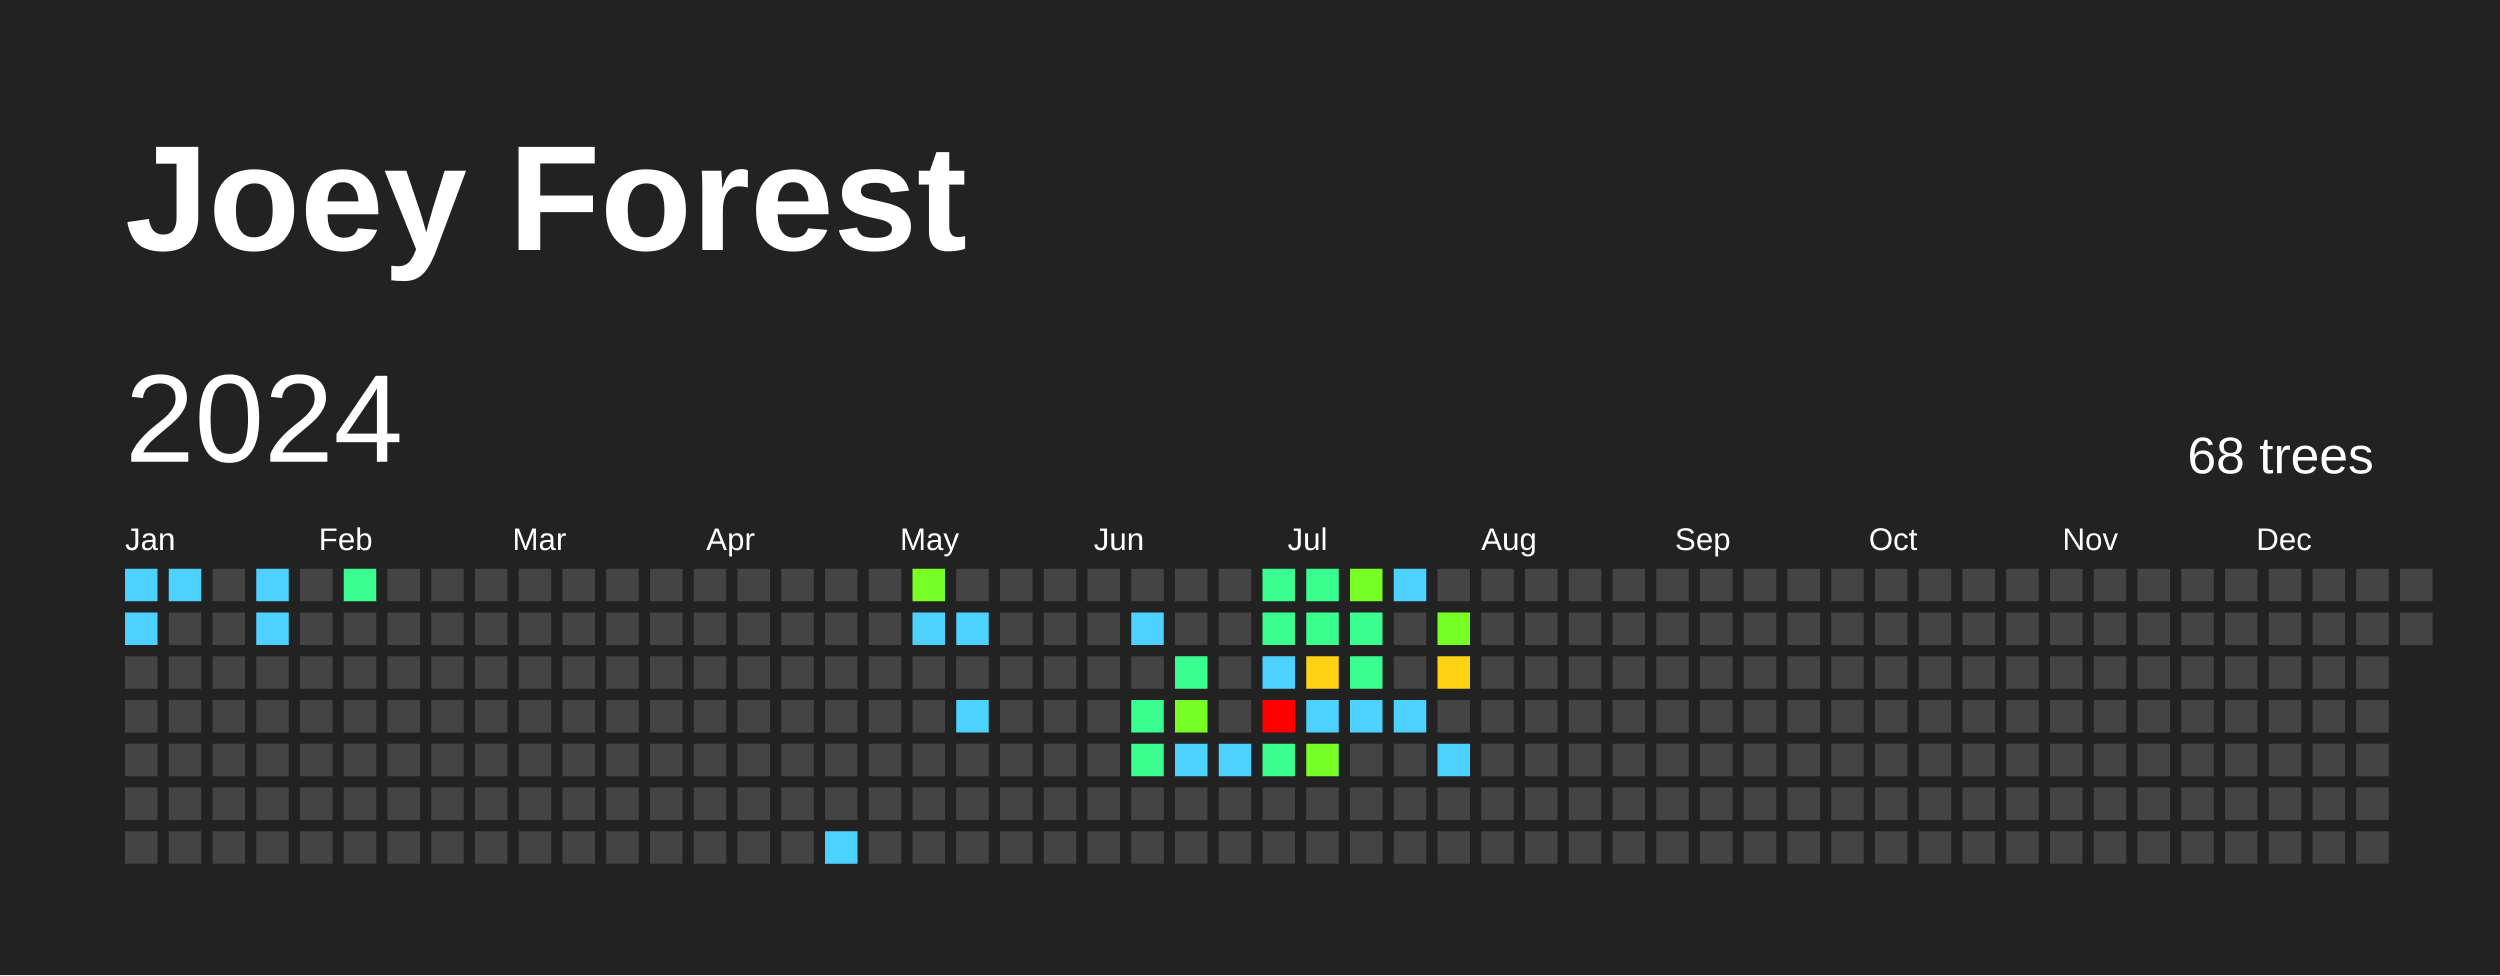
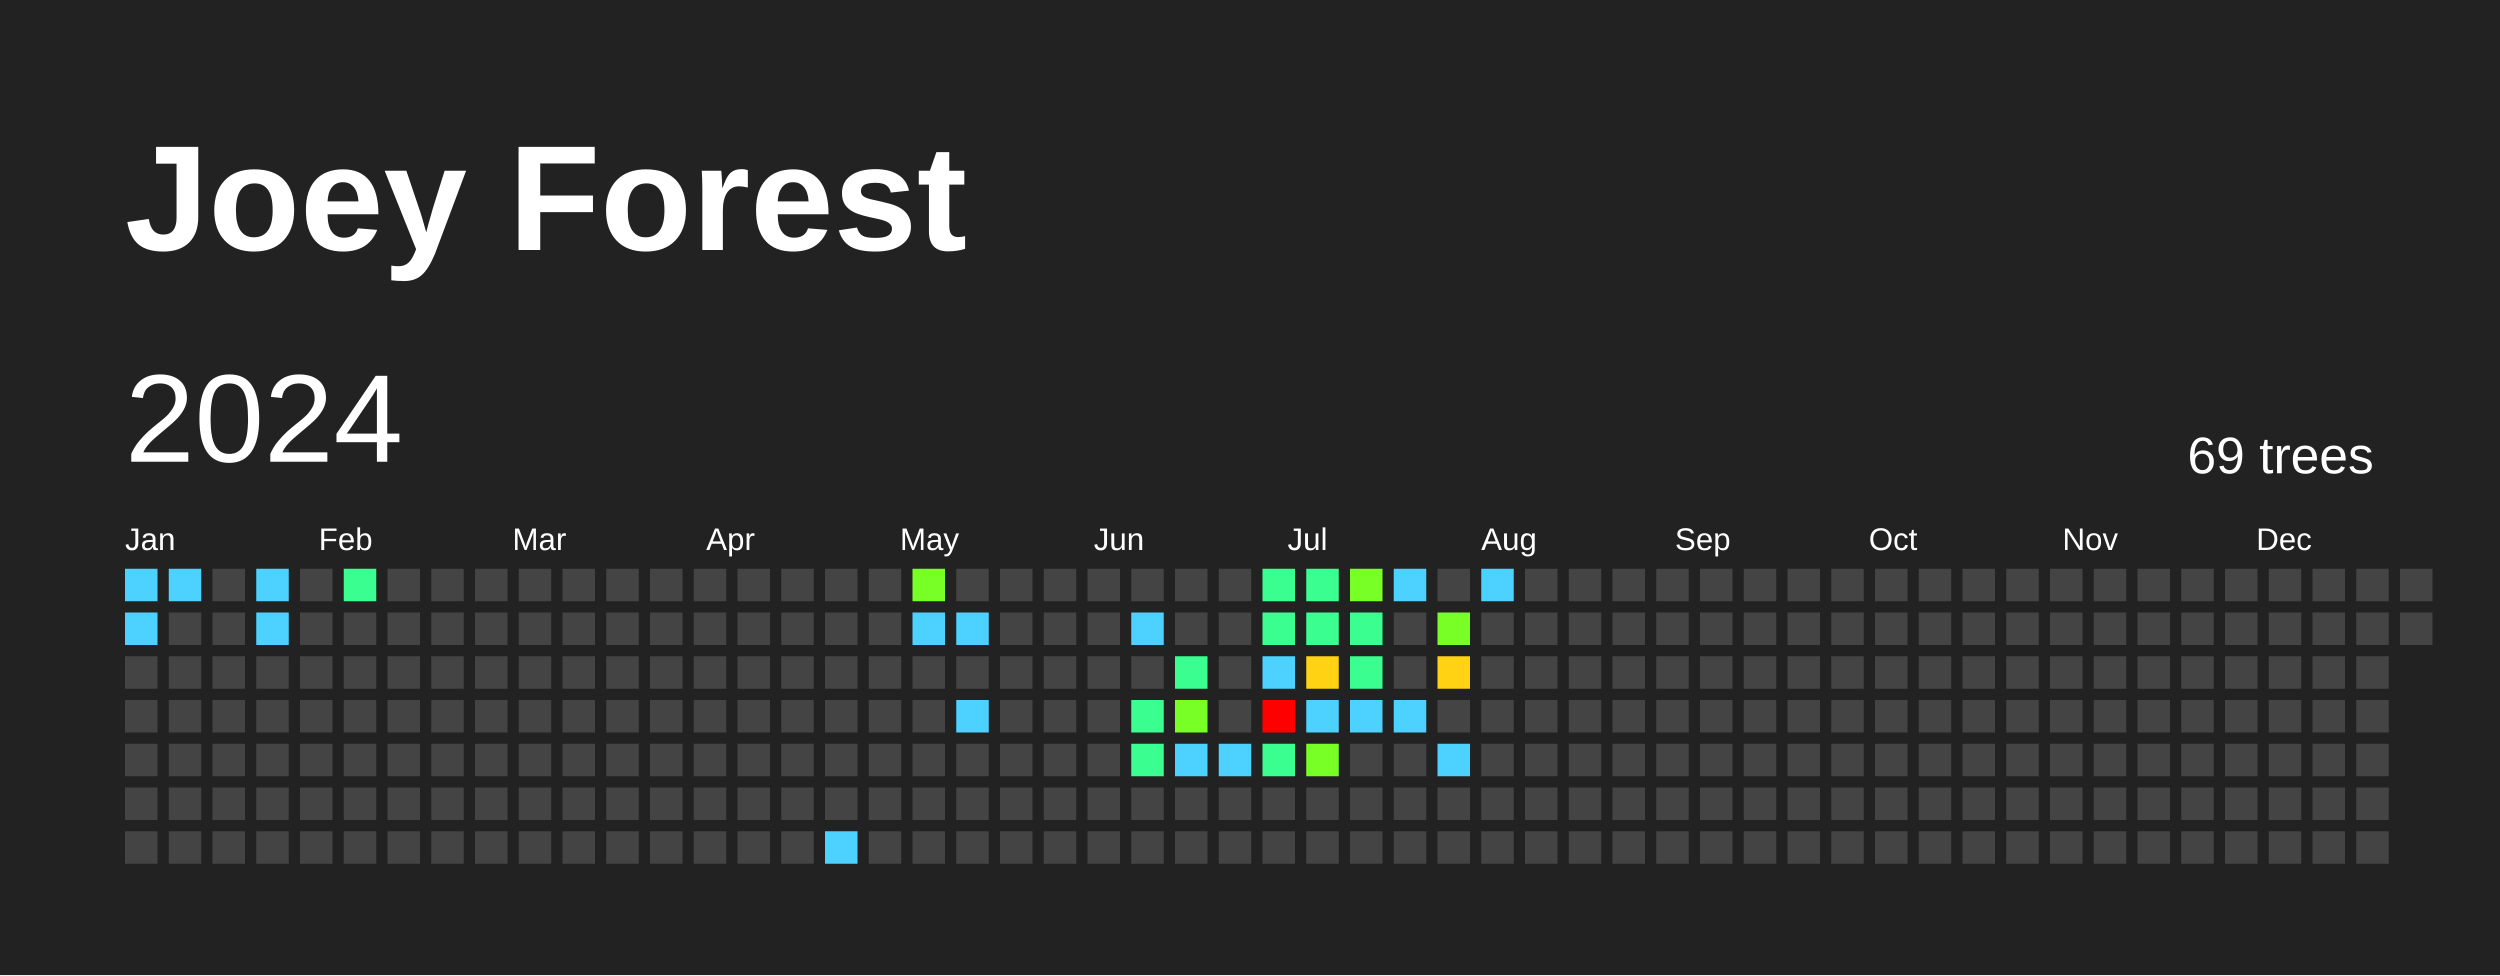
<svg xmlns="http://www.w3.org/2000/svg" baseProfile="full" height="78mm" version="1.1" viewBox="0,0,200,78" width="200mm">
  <defs />
  <rect fill="#222222" height="78" width="200" x="0" y="0" />
  <text fill="#FFFFFF" style="font-size:12px; font-family:Arial; font-weight:bold;" x="10" y="20">Joey Forest</text>
  <text dominant-baseline="hanging" fill="#FFFFFF" style="font-size:10.0px; font-family:Arial;" x="10" y="30">2024</text>
-   <text dominant-baseline="hanging" fill="#FFFFFF" style="font-size:4.125px; font-family:Arial;" x="175" y="35">68 trees</text>
+   <text dominant-baseline="hanging" fill="#FFFFFF" style="font-size:4.125px; font-family:Arial;" x="175" y="35">69 trees</text>
  <text fill="#FFFFFF" style="font-size:2.5px; font-family:Arial" x="10.0" y="44">Jan</text>
  <text fill="#FFFFFF" style="font-size:2.5px; font-family:Arial" x="25.5" y="44">Feb</text>
  <text fill="#FFFFFF" style="font-size:2.5px; font-family:Arial" x="41.0" y="44">Mar</text>
  <text fill="#FFFFFF" style="font-size:2.5px; font-family:Arial" x="56.5" y="44">Apr</text>
  <text fill="#FFFFFF" style="font-size:2.5px; font-family:Arial" x="72.0" y="44">May</text>
  <text fill="#FFFFFF" style="font-size:2.5px; font-family:Arial" x="87.5" y="44">Jun</text>
  <text fill="#FFFFFF" style="font-size:2.5px; font-family:Arial" x="103.0" y="44">Jul</text>
  <text fill="#FFFFFF" style="font-size:2.5px; font-family:Arial" x="118.5" y="44">Aug</text>
  <text fill="#FFFFFF" style="font-size:2.5px; font-family:Arial" x="134.0" y="44">Sep</text>
  <text fill="#FFFFFF" style="font-size:2.5px; font-family:Arial" x="149.5" y="44">Oct</text>
  <text fill="#FFFFFF" style="font-size:2.5px; font-family:Arial" x="165.0" y="44">Nov</text>
  <text fill="#FFFFFF" style="font-size:2.5px; font-family:Arial" x="180.5" y="44">Dec</text>
  <rect fill="#4dd2ff" height="2.6" width="2.6" x="10.0" y="45.5" />
  <rect fill="#4dd2ff" height="2.6" width="2.6" x="10.0" y="49.0" />
  <rect fill="#444444" height="2.6" width="2.6" x="10.0" y="52.5" />
  <rect fill="#444444" height="2.6" width="2.6" x="10.0" y="56.0" />
  <rect fill="#444444" height="2.6" width="2.6" x="10.0" y="59.5" />
  <rect fill="#444444" height="2.6" width="2.6" x="10.0" y="63.0" />
  <rect fill="#444444" height="2.6" width="2.6" x="10.0" y="66.5" />
  <rect fill="#4dd2ff" height="2.6" width="2.6" x="13.5" y="45.5" />
  <rect fill="#444444" height="2.6" width="2.6" x="13.5" y="49.0" />
  <rect fill="#444444" height="2.6" width="2.6" x="13.5" y="52.5" />
  <rect fill="#444444" height="2.6" width="2.6" x="13.5" y="56.0" />
  <rect fill="#444444" height="2.6" width="2.6" x="13.5" y="59.5" />
  <rect fill="#444444" height="2.6" width="2.6" x="13.5" y="63.0" />
  <rect fill="#444444" height="2.6" width="2.6" x="13.5" y="66.5" />
  <rect fill="#444444" height="2.6" width="2.6" x="17.0" y="45.5" />
  <rect fill="#444444" height="2.6" width="2.6" x="17.0" y="49.0" />
  <rect fill="#444444" height="2.6" width="2.6" x="17.0" y="52.5" />
  <rect fill="#444444" height="2.6" width="2.6" x="17.0" y="56.0" />
  <rect fill="#444444" height="2.6" width="2.6" x="17.0" y="59.5" />
  <rect fill="#444444" height="2.6" width="2.6" x="17.0" y="63.0" />
  <rect fill="#444444" height="2.6" width="2.6" x="17.0" y="66.5" />
  <rect fill="#4dd2ff" height="2.6" width="2.6" x="20.5" y="45.5" />
  <rect fill="#4dd2ff" height="2.6" width="2.6" x="20.5" y="49.0" />
  <rect fill="#444444" height="2.6" width="2.6" x="20.5" y="52.5" />
  <rect fill="#444444" height="2.6" width="2.6" x="20.5" y="56.0" />
  <rect fill="#444444" height="2.6" width="2.6" x="20.5" y="59.5" />
  <rect fill="#444444" height="2.6" width="2.6" x="20.5" y="63.0" />
  <rect fill="#444444" height="2.6" width="2.6" x="20.5" y="66.5" />
  <rect fill="#444444" height="2.6" width="2.6" x="24.0" y="45.5" />
  <rect fill="#444444" height="2.6" width="2.6" x="24.0" y="49.0" />
  <rect fill="#444444" height="2.6" width="2.6" x="24.0" y="52.5" />
  <rect fill="#444444" height="2.6" width="2.6" x="24.0" y="56.0" />
  <rect fill="#444444" height="2.6" width="2.6" x="24.0" y="59.5" />
  <rect fill="#444444" height="2.6" width="2.6" x="24.0" y="63.0" />
  <rect fill="#444444" height="2.6" width="2.6" x="24.0" y="66.5" />
  <rect fill="#3aff90" height="2.6" width="2.6" x="27.5" y="45.5" />
  <rect fill="#444444" height="2.6" width="2.6" x="27.5" y="49.0" />
  <rect fill="#444444" height="2.6" width="2.6" x="27.5" y="52.5" />
  <rect fill="#444444" height="2.6" width="2.6" x="27.5" y="56.0" />
  <rect fill="#444444" height="2.6" width="2.6" x="27.5" y="59.5" />
  <rect fill="#444444" height="2.6" width="2.6" x="27.5" y="63.0" />
  <rect fill="#444444" height="2.6" width="2.6" x="27.5" y="66.5" />
  <rect fill="#444444" height="2.6" width="2.6" x="31.0" y="45.5" />
  <rect fill="#444444" height="2.6" width="2.6" x="31.0" y="49.0" />
  <rect fill="#444444" height="2.6" width="2.6" x="31.0" y="52.5" />
  <rect fill="#444444" height="2.6" width="2.6" x="31.0" y="56.0" />
  <rect fill="#444444" height="2.6" width="2.6" x="31.0" y="59.5" />
  <rect fill="#444444" height="2.6" width="2.6" x="31.0" y="63.0" />
  <rect fill="#444444" height="2.6" width="2.6" x="31.0" y="66.5" />
  <rect fill="#444444" height="2.6" width="2.6" x="34.5" y="45.5" />
  <rect fill="#444444" height="2.6" width="2.6" x="34.5" y="49.0" />
  <rect fill="#444444" height="2.6" width="2.6" x="34.5" y="52.5" />
  <rect fill="#444444" height="2.6" width="2.6" x="34.5" y="56.0" />
  <rect fill="#444444" height="2.6" width="2.6" x="34.5" y="59.5" />
  <rect fill="#444444" height="2.6" width="2.6" x="34.5" y="63.0" />
  <rect fill="#444444" height="2.6" width="2.6" x="34.5" y="66.5" />
  <rect fill="#444444" height="2.6" width="2.6" x="38.0" y="45.5" />
  <rect fill="#444444" height="2.6" width="2.6" x="38.0" y="49.0" />
  <rect fill="#444444" height="2.6" width="2.6" x="38.0" y="52.5" />
  <rect fill="#444444" height="2.6" width="2.6" x="38.0" y="56.0" />
  <rect fill="#444444" height="2.6" width="2.6" x="38.0" y="59.5" />
  <rect fill="#444444" height="2.6" width="2.6" x="38.0" y="63.0" />
  <rect fill="#444444" height="2.6" width="2.6" x="38.0" y="66.5" />
  <rect fill="#444444" height="2.6" width="2.6" x="41.5" y="45.5" />
  <rect fill="#444444" height="2.6" width="2.6" x="41.5" y="49.0" />
  <rect fill="#444444" height="2.6" width="2.6" x="41.5" y="52.5" />
  <rect fill="#444444" height="2.6" width="2.6" x="41.5" y="56.0" />
  <rect fill="#444444" height="2.6" width="2.6" x="41.5" y="59.5" />
  <rect fill="#444444" height="2.6" width="2.6" x="41.5" y="63.0" />
  <rect fill="#444444" height="2.6" width="2.6" x="41.5" y="66.5" />
  <rect fill="#444444" height="2.6" width="2.6" x="45.0" y="45.5" />
  <rect fill="#444444" height="2.6" width="2.6" x="45.0" y="49.0" />
  <rect fill="#444444" height="2.6" width="2.6" x="45.0" y="52.5" />
  <rect fill="#444444" height="2.6" width="2.6" x="45.0" y="56.0" />
  <rect fill="#444444" height="2.6" width="2.6" x="45.0" y="59.5" />
  <rect fill="#444444" height="2.6" width="2.6" x="45.0" y="63.0" />
  <rect fill="#444444" height="2.6" width="2.6" x="45.0" y="66.5" />
  <rect fill="#444444" height="2.6" width="2.6" x="48.5" y="45.5" />
  <rect fill="#444444" height="2.6" width="2.6" x="48.5" y="49.0" />
  <rect fill="#444444" height="2.6" width="2.6" x="48.5" y="52.5" />
  <rect fill="#444444" height="2.6" width="2.6" x="48.5" y="56.0" />
  <rect fill="#444444" height="2.6" width="2.6" x="48.5" y="59.5" />
  <rect fill="#444444" height="2.6" width="2.6" x="48.5" y="63.0" />
  <rect fill="#444444" height="2.6" width="2.6" x="48.5" y="66.5" />
  <rect fill="#444444" height="2.6" width="2.6" x="52.0" y="45.5" />
  <rect fill="#444444" height="2.6" width="2.6" x="52.0" y="49.0" />
  <rect fill="#444444" height="2.6" width="2.6" x="52.0" y="52.5" />
  <rect fill="#444444" height="2.6" width="2.6" x="52.0" y="56.0" />
  <rect fill="#444444" height="2.6" width="2.6" x="52.0" y="59.5" />
  <rect fill="#444444" height="2.6" width="2.6" x="52.0" y="63.0" />
  <rect fill="#444444" height="2.6" width="2.6" x="52.0" y="66.5" />
  <rect fill="#444444" height="2.6" width="2.6" x="55.5" y="45.5" />
  <rect fill="#444444" height="2.6" width="2.6" x="55.5" y="49.0" />
  <rect fill="#444444" height="2.6" width="2.6" x="55.5" y="52.5" />
  <rect fill="#444444" height="2.6" width="2.6" x="55.5" y="56.0" />
  <rect fill="#444444" height="2.6" width="2.6" x="55.5" y="59.5" />
  <rect fill="#444444" height="2.6" width="2.6" x="55.5" y="63.0" />
  <rect fill="#444444" height="2.6" width="2.6" x="55.5" y="66.5" />
  <rect fill="#444444" height="2.6" width="2.6" x="59.0" y="45.5" />
  <rect fill="#444444" height="2.6" width="2.6" x="59.0" y="49.0" />
  <rect fill="#444444" height="2.6" width="2.6" x="59.0" y="52.5" />
  <rect fill="#444444" height="2.6" width="2.6" x="59.0" y="56.0" />
  <rect fill="#444444" height="2.6" width="2.6" x="59.0" y="59.5" />
  <rect fill="#444444" height="2.6" width="2.6" x="59.0" y="63.0" />
  <rect fill="#444444" height="2.6" width="2.6" x="59.0" y="66.5" />
  <rect fill="#444444" height="2.6" width="2.6" x="62.5" y="45.5" />
  <rect fill="#444444" height="2.6" width="2.6" x="62.5" y="49.0" />
  <rect fill="#444444" height="2.6" width="2.6" x="62.5" y="52.5" />
  <rect fill="#444444" height="2.6" width="2.6" x="62.5" y="56.0" />
  <rect fill="#444444" height="2.6" width="2.6" x="62.5" y="59.5" />
  <rect fill="#444444" height="2.6" width="2.6" x="62.5" y="63.0" />
  <rect fill="#444444" height="2.6" width="2.6" x="62.5" y="66.5" />
  <rect fill="#444444" height="2.6" width="2.6" x="66.0" y="45.5" />
  <rect fill="#444444" height="2.6" width="2.6" x="66.0" y="49.0" />
  <rect fill="#444444" height="2.6" width="2.6" x="66.0" y="52.5" />
  <rect fill="#444444" height="2.6" width="2.6" x="66.0" y="56.0" />
  <rect fill="#444444" height="2.6" width="2.6" x="66.0" y="59.5" />
  <rect fill="#444444" height="2.6" width="2.6" x="66.0" y="63.0" />
  <rect fill="#4dd2ff" height="2.6" width="2.6" x="66.0" y="66.5" />
  <rect fill="#444444" height="2.6" width="2.6" x="69.5" y="45.5" />
  <rect fill="#444444" height="2.6" width="2.6" x="69.5" y="49.0" />
  <rect fill="#444444" height="2.6" width="2.6" x="69.5" y="52.5" />
  <rect fill="#444444" height="2.6" width="2.6" x="69.5" y="56.0" />
  <rect fill="#444444" height="2.6" width="2.6" x="69.5" y="59.5" />
  <rect fill="#444444" height="2.6" width="2.6" x="69.5" y="63.0" />
  <rect fill="#444444" height="2.6" width="2.6" x="69.5" y="66.5" />
  <rect fill="#77ff26" height="2.6" width="2.6" x="73.0" y="45.5" />
  <rect fill="#4dd2ff" height="2.6" width="2.6" x="73.0" y="49.0" />
  <rect fill="#444444" height="2.6" width="2.6" x="73.0" y="52.5" />
  <rect fill="#444444" height="2.6" width="2.6" x="73.0" y="56.0" />
  <rect fill="#444444" height="2.6" width="2.6" x="73.0" y="59.5" />
  <rect fill="#444444" height="2.6" width="2.6" x="73.0" y="63.0" />
  <rect fill="#444444" height="2.6" width="2.6" x="73.0" y="66.5" />
  <rect fill="#444444" height="2.6" width="2.6" x="76.5" y="45.5" />
  <rect fill="#4dd2ff" height="2.6" width="2.6" x="76.5" y="49.0" />
  <rect fill="#444444" height="2.6" width="2.6" x="76.5" y="52.5" />
  <rect fill="#4dd2ff" height="2.6" width="2.6" x="76.5" y="56.0" />
  <rect fill="#444444" height="2.6" width="2.6" x="76.5" y="59.5" />
  <rect fill="#444444" height="2.6" width="2.6" x="76.5" y="63.0" />
  <rect fill="#444444" height="2.6" width="2.6" x="76.5" y="66.5" />
  <rect fill="#444444" height="2.6" width="2.6" x="80.0" y="45.5" />
  <rect fill="#444444" height="2.6" width="2.6" x="80.0" y="49.0" />
  <rect fill="#444444" height="2.6" width="2.6" x="80.0" y="52.5" />
  <rect fill="#444444" height="2.6" width="2.6" x="80.0" y="56.0" />
  <rect fill="#444444" height="2.6" width="2.6" x="80.0" y="59.5" />
  <rect fill="#444444" height="2.6" width="2.6" x="80.0" y="63.0" />
  <rect fill="#444444" height="2.6" width="2.6" x="80.0" y="66.5" />
  <rect fill="#444444" height="2.6" width="2.6" x="83.5" y="45.5" />
  <rect fill="#444444" height="2.6" width="2.6" x="83.5" y="49.0" />
  <rect fill="#444444" height="2.6" width="2.6" x="83.5" y="52.5" />
  <rect fill="#444444" height="2.6" width="2.6" x="83.5" y="56.0" />
  <rect fill="#444444" height="2.6" width="2.6" x="83.5" y="59.5" />
  <rect fill="#444444" height="2.6" width="2.6" x="83.5" y="63.0" />
  <rect fill="#444444" height="2.6" width="2.6" x="83.5" y="66.5" />
  <rect fill="#444444" height="2.6" width="2.6" x="87.0" y="45.5" />
  <rect fill="#444444" height="2.6" width="2.6" x="87.0" y="49.0" />
  <rect fill="#444444" height="2.6" width="2.6" x="87.0" y="52.5" />
  <rect fill="#444444" height="2.6" width="2.6" x="87.0" y="56.0" />
  <rect fill="#444444" height="2.6" width="2.6" x="87.0" y="59.5" />
  <rect fill="#444444" height="2.6" width="2.6" x="87.0" y="63.0" />
  <rect fill="#444444" height="2.6" width="2.6" x="87.0" y="66.5" />
  <rect fill="#444444" height="2.6" width="2.6" x="90.5" y="45.5" />
  <rect fill="#4dd2ff" height="2.6" width="2.6" x="90.5" y="49.0" />
  <rect fill="#444444" height="2.6" width="2.6" x="90.5" y="52.5" />
  <rect fill="#3aff90" height="2.6" width="2.6" x="90.5" y="56.0" />
  <rect fill="#3aff90" height="2.6" width="2.6" x="90.5" y="59.5" />
  <rect fill="#444444" height="2.6" width="2.6" x="90.5" y="63.0" />
  <rect fill="#444444" height="2.6" width="2.6" x="90.5" y="66.5" />
  <rect fill="#444444" height="2.6" width="2.6" x="94.0" y="45.5" />
  <rect fill="#444444" height="2.6" width="2.6" x="94.0" y="49.0" />
  <rect fill="#3aff90" height="2.6" width="2.6" x="94.0" y="52.5" />
  <rect fill="#77ff26" height="2.6" width="2.6" x="94.0" y="56.0" />
  <rect fill="#4dd2ff" height="2.6" width="2.6" x="94.0" y="59.5" />
  <rect fill="#444444" height="2.6" width="2.6" x="94.0" y="63.0" />
  <rect fill="#444444" height="2.6" width="2.6" x="94.0" y="66.5" />
  <rect fill="#444444" height="2.6" width="2.6" x="97.5" y="45.5" />
  <rect fill="#444444" height="2.6" width="2.6" x="97.5" y="49.0" />
  <rect fill="#444444" height="2.6" width="2.6" x="97.5" y="52.5" />
  <rect fill="#444444" height="2.6" width="2.6" x="97.5" y="56.0" />
  <rect fill="#4dd2ff" height="2.6" width="2.6" x="97.5" y="59.5" />
  <rect fill="#444444" height="2.6" width="2.6" x="97.5" y="63.0" />
  <rect fill="#444444" height="2.6" width="2.6" x="97.5" y="66.5" />
  <rect fill="#3aff90" height="2.6" width="2.6" x="101.0" y="45.5" />
  <rect fill="#3aff90" height="2.6" width="2.6" x="101.0" y="49.0" />
  <rect fill="#4dd2ff" height="2.6" width="2.6" x="101.0" y="52.5" />
  <rect fill="red" height="2.6" width="2.6" x="101.0" y="56.0" />
  <rect fill="#3aff90" height="2.6" width="2.6" x="101.0" y="59.5" />
  <rect fill="#444444" height="2.6" width="2.6" x="101.0" y="63.0" />
  <rect fill="#444444" height="2.6" width="2.6" x="101.0" y="66.5" />
  <rect fill="#3aff90" height="2.6" width="2.6" x="104.5" y="45.5" />
  <rect fill="#3aff90" height="2.6" width="2.6" x="104.5" y="49.0" />
  <rect fill="#ffd313" height="2.6" width="2.6" x="104.5" y="52.5" />
  <rect fill="#4dd2ff" height="2.6" width="2.6" x="104.5" y="56.0" />
  <rect fill="#77ff26" height="2.6" width="2.6" x="104.5" y="59.5" />
  <rect fill="#444444" height="2.6" width="2.6" x="104.5" y="63.0" />
  <rect fill="#444444" height="2.6" width="2.6" x="104.5" y="66.5" />
  <rect fill="#77ff26" height="2.6" width="2.6" x="108.0" y="45.5" />
  <rect fill="#3aff90" height="2.6" width="2.6" x="108.0" y="49.0" />
  <rect fill="#3aff90" height="2.6" width="2.6" x="108.0" y="52.5" />
  <rect fill="#4dd2ff" height="2.6" width="2.6" x="108.0" y="56.0" />
  <rect fill="#444444" height="2.6" width="2.6" x="108.0" y="59.5" />
  <rect fill="#444444" height="2.6" width="2.6" x="108.0" y="63.0" />
  <rect fill="#444444" height="2.6" width="2.6" x="108.0" y="66.5" />
  <rect fill="#4dd2ff" height="2.6" width="2.6" x="111.5" y="45.5" />
  <rect fill="#444444" height="2.6" width="2.6" x="111.5" y="49.0" />
  <rect fill="#444444" height="2.6" width="2.6" x="111.5" y="52.5" />
  <rect fill="#4dd2ff" height="2.6" width="2.6" x="111.5" y="56.0" />
  <rect fill="#444444" height="2.6" width="2.6" x="111.5" y="59.5" />
  <rect fill="#444444" height="2.6" width="2.6" x="111.5" y="63.0" />
  <rect fill="#444444" height="2.6" width="2.6" x="111.5" y="66.5" />
  <rect fill="#444444" height="2.6" width="2.6" x="115.0" y="45.5" />
  <rect fill="#77ff26" height="2.6" width="2.6" x="115.0" y="49.0" />
  <rect fill="#ffd313" height="2.6" width="2.6" x="115.0" y="52.5" />
  <rect fill="#444444" height="2.6" width="2.6" x="115.0" y="56.0" />
  <rect fill="#4dd2ff" height="2.6" width="2.6" x="115.0" y="59.5" />
  <rect fill="#444444" height="2.6" width="2.6" x="115.0" y="63.0" />
  <rect fill="#444444" height="2.6" width="2.6" x="115.0" y="66.5" />
-   <rect fill="#444444" height="2.6" width="2.6" x="118.5" y="45.5" />
+   <rect fill="#4dd2ff" height="2.6" width="2.6" x="118.5" y="45.5" />
  <rect fill="#444444" height="2.6" width="2.6" x="118.5" y="49.0" />
  <rect fill="#444444" height="2.6" width="2.6" x="118.5" y="52.5" />
  <rect fill="#444444" height="2.6" width="2.6" x="118.5" y="56.0" />
  <rect fill="#444444" height="2.6" width="2.6" x="118.5" y="59.5" />
  <rect fill="#444444" height="2.6" width="2.6" x="118.5" y="63.0" />
  <rect fill="#444444" height="2.6" width="2.6" x="118.5" y="66.5" />
  <rect fill="#444444" height="2.6" width="2.6" x="122.0" y="45.5" />
  <rect fill="#444444" height="2.6" width="2.6" x="122.0" y="49.0" />
  <rect fill="#444444" height="2.6" width="2.6" x="122.0" y="52.5" />
  <rect fill="#444444" height="2.6" width="2.6" x="122.0" y="56.0" />
  <rect fill="#444444" height="2.6" width="2.6" x="122.0" y="59.5" />
  <rect fill="#444444" height="2.6" width="2.6" x="122.0" y="63.0" />
  <rect fill="#444444" height="2.6" width="2.6" x="122.0" y="66.5" />
  <rect fill="#444444" height="2.6" width="2.6" x="125.5" y="45.5" />
  <rect fill="#444444" height="2.6" width="2.6" x="125.5" y="49.0" />
  <rect fill="#444444" height="2.6" width="2.6" x="125.5" y="52.5" />
  <rect fill="#444444" height="2.6" width="2.6" x="125.5" y="56.0" />
  <rect fill="#444444" height="2.6" width="2.6" x="125.5" y="59.5" />
  <rect fill="#444444" height="2.6" width="2.6" x="125.5" y="63.0" />
  <rect fill="#444444" height="2.6" width="2.6" x="125.5" y="66.5" />
  <rect fill="#444444" height="2.6" width="2.6" x="129.0" y="45.5" />
  <rect fill="#444444" height="2.6" width="2.6" x="129.0" y="49.0" />
  <rect fill="#444444" height="2.6" width="2.6" x="129.0" y="52.5" />
  <rect fill="#444444" height="2.6" width="2.6" x="129.0" y="56.0" />
  <rect fill="#444444" height="2.6" width="2.6" x="129.0" y="59.5" />
  <rect fill="#444444" height="2.6" width="2.6" x="129.0" y="63.0" />
  <rect fill="#444444" height="2.6" width="2.6" x="129.0" y="66.5" />
  <rect fill="#444444" height="2.6" width="2.6" x="132.5" y="45.5" />
  <rect fill="#444444" height="2.6" width="2.6" x="132.5" y="49.0" />
  <rect fill="#444444" height="2.6" width="2.6" x="132.5" y="52.5" />
  <rect fill="#444444" height="2.6" width="2.6" x="132.5" y="56.0" />
  <rect fill="#444444" height="2.6" width="2.6" x="132.5" y="59.5" />
  <rect fill="#444444" height="2.6" width="2.6" x="132.5" y="63.0" />
  <rect fill="#444444" height="2.6" width="2.6" x="132.5" y="66.5" />
  <rect fill="#444444" height="2.6" width="2.6" x="136.0" y="45.5" />
  <rect fill="#444444" height="2.6" width="2.6" x="136.0" y="49.0" />
  <rect fill="#444444" height="2.6" width="2.6" x="136.0" y="52.5" />
  <rect fill="#444444" height="2.6" width="2.6" x="136.0" y="56.0" />
  <rect fill="#444444" height="2.6" width="2.6" x="136.0" y="59.5" />
  <rect fill="#444444" height="2.6" width="2.6" x="136.0" y="63.0" />
  <rect fill="#444444" height="2.6" width="2.6" x="136.0" y="66.5" />
  <rect fill="#444444" height="2.6" width="2.6" x="139.5" y="45.5" />
  <rect fill="#444444" height="2.6" width="2.6" x="139.5" y="49.0" />
  <rect fill="#444444" height="2.6" width="2.6" x="139.5" y="52.5" />
  <rect fill="#444444" height="2.6" width="2.6" x="139.5" y="56.0" />
  <rect fill="#444444" height="2.6" width="2.6" x="139.5" y="59.5" />
  <rect fill="#444444" height="2.6" width="2.6" x="139.5" y="63.0" />
  <rect fill="#444444" height="2.6" width="2.6" x="139.5" y="66.5" />
  <rect fill="#444444" height="2.6" width="2.6" x="143.0" y="45.5" />
  <rect fill="#444444" height="2.6" width="2.6" x="143.0" y="49.0" />
  <rect fill="#444444" height="2.6" width="2.6" x="143.0" y="52.5" />
  <rect fill="#444444" height="2.6" width="2.6" x="143.0" y="56.0" />
  <rect fill="#444444" height="2.6" width="2.6" x="143.0" y="59.5" />
  <rect fill="#444444" height="2.6" width="2.6" x="143.0" y="63.0" />
  <rect fill="#444444" height="2.6" width="2.6" x="143.0" y="66.5" />
  <rect fill="#444444" height="2.6" width="2.6" x="146.5" y="45.5" />
  <rect fill="#444444" height="2.6" width="2.6" x="146.5" y="49.0" />
  <rect fill="#444444" height="2.6" width="2.6" x="146.5" y="52.5" />
  <rect fill="#444444" height="2.6" width="2.6" x="146.5" y="56.0" />
  <rect fill="#444444" height="2.6" width="2.6" x="146.5" y="59.5" />
  <rect fill="#444444" height="2.6" width="2.6" x="146.5" y="63.0" />
  <rect fill="#444444" height="2.6" width="2.6" x="146.5" y="66.5" />
  <rect fill="#444444" height="2.6" width="2.6" x="150.0" y="45.5" />
  <rect fill="#444444" height="2.6" width="2.6" x="150.0" y="49.0" />
  <rect fill="#444444" height="2.6" width="2.6" x="150.0" y="52.5" />
  <rect fill="#444444" height="2.6" width="2.6" x="150.0" y="56.0" />
  <rect fill="#444444" height="2.6" width="2.6" x="150.0" y="59.5" />
  <rect fill="#444444" height="2.6" width="2.6" x="150.0" y="63.0" />
  <rect fill="#444444" height="2.6" width="2.6" x="150.0" y="66.5" />
  <rect fill="#444444" height="2.6" width="2.6" x="153.5" y="45.5" />
  <rect fill="#444444" height="2.6" width="2.6" x="153.5" y="49.0" />
  <rect fill="#444444" height="2.6" width="2.6" x="153.5" y="52.5" />
  <rect fill="#444444" height="2.6" width="2.6" x="153.5" y="56.0" />
  <rect fill="#444444" height="2.6" width="2.6" x="153.5" y="59.5" />
  <rect fill="#444444" height="2.6" width="2.6" x="153.5" y="63.0" />
  <rect fill="#444444" height="2.6" width="2.6" x="153.5" y="66.5" />
  <rect fill="#444444" height="2.6" width="2.6" x="157.0" y="45.5" />
  <rect fill="#444444" height="2.6" width="2.6" x="157.0" y="49.0" />
  <rect fill="#444444" height="2.6" width="2.6" x="157.0" y="52.5" />
  <rect fill="#444444" height="2.6" width="2.6" x="157.0" y="56.0" />
  <rect fill="#444444" height="2.6" width="2.6" x="157.0" y="59.5" />
  <rect fill="#444444" height="2.6" width="2.6" x="157.0" y="63.0" />
  <rect fill="#444444" height="2.6" width="2.6" x="157.0" y="66.5" />
  <rect fill="#444444" height="2.6" width="2.6" x="160.5" y="45.5" />
  <rect fill="#444444" height="2.6" width="2.6" x="160.5" y="49.0" />
  <rect fill="#444444" height="2.6" width="2.6" x="160.5" y="52.5" />
  <rect fill="#444444" height="2.6" width="2.6" x="160.5" y="56.0" />
  <rect fill="#444444" height="2.6" width="2.6" x="160.5" y="59.5" />
  <rect fill="#444444" height="2.6" width="2.6" x="160.5" y="63.0" />
  <rect fill="#444444" height="2.6" width="2.6" x="160.5" y="66.5" />
  <rect fill="#444444" height="2.6" width="2.6" x="164.0" y="45.5" />
  <rect fill="#444444" height="2.6" width="2.6" x="164.0" y="49.0" />
  <rect fill="#444444" height="2.6" width="2.6" x="164.0" y="52.5" />
  <rect fill="#444444" height="2.6" width="2.6" x="164.0" y="56.0" />
  <rect fill="#444444" height="2.6" width="2.6" x="164.0" y="59.5" />
  <rect fill="#444444" height="2.6" width="2.6" x="164.0" y="63.0" />
  <rect fill="#444444" height="2.6" width="2.6" x="164.0" y="66.5" />
  <rect fill="#444444" height="2.6" width="2.6" x="167.5" y="45.5" />
  <rect fill="#444444" height="2.6" width="2.6" x="167.5" y="49.0" />
  <rect fill="#444444" height="2.6" width="2.6" x="167.5" y="52.5" />
  <rect fill="#444444" height="2.6" width="2.6" x="167.5" y="56.0" />
  <rect fill="#444444" height="2.6" width="2.6" x="167.5" y="59.5" />
  <rect fill="#444444" height="2.6" width="2.6" x="167.5" y="63.0" />
  <rect fill="#444444" height="2.6" width="2.6" x="167.5" y="66.5" />
  <rect fill="#444444" height="2.6" width="2.6" x="171.0" y="45.5" />
  <rect fill="#444444" height="2.6" width="2.6" x="171.0" y="49.0" />
  <rect fill="#444444" height="2.6" width="2.6" x="171.0" y="52.5" />
  <rect fill="#444444" height="2.6" width="2.6" x="171.0" y="56.0" />
  <rect fill="#444444" height="2.6" width="2.6" x="171.0" y="59.5" />
  <rect fill="#444444" height="2.6" width="2.6" x="171.0" y="63.0" />
  <rect fill="#444444" height="2.6" width="2.6" x="171.0" y="66.5" />
  <rect fill="#444444" height="2.6" width="2.6" x="174.5" y="45.5" />
  <rect fill="#444444" height="2.6" width="2.6" x="174.5" y="49.0" />
  <rect fill="#444444" height="2.6" width="2.6" x="174.5" y="52.5" />
  <rect fill="#444444" height="2.6" width="2.6" x="174.5" y="56.0" />
  <rect fill="#444444" height="2.6" width="2.6" x="174.5" y="59.5" />
  <rect fill="#444444" height="2.6" width="2.6" x="174.5" y="63.0" />
  <rect fill="#444444" height="2.6" width="2.6" x="174.5" y="66.5" />
  <rect fill="#444444" height="2.6" width="2.6" x="178.0" y="45.5" />
  <rect fill="#444444" height="2.6" width="2.6" x="178.0" y="49.0" />
  <rect fill="#444444" height="2.6" width="2.6" x="178.0" y="52.5" />
  <rect fill="#444444" height="2.6" width="2.6" x="178.0" y="56.0" />
  <rect fill="#444444" height="2.6" width="2.6" x="178.0" y="59.5" />
  <rect fill="#444444" height="2.6" width="2.6" x="178.0" y="63.0" />
  <rect fill="#444444" height="2.6" width="2.6" x="178.0" y="66.5" />
  <rect fill="#444444" height="2.6" width="2.6" x="181.5" y="45.5" />
  <rect fill="#444444" height="2.6" width="2.6" x="181.5" y="49.0" />
  <rect fill="#444444" height="2.6" width="2.6" x="181.5" y="52.5" />
  <rect fill="#444444" height="2.6" width="2.6" x="181.5" y="56.0" />
  <rect fill="#444444" height="2.6" width="2.6" x="181.5" y="59.5" />
  <rect fill="#444444" height="2.6" width="2.6" x="181.5" y="63.0" />
  <rect fill="#444444" height="2.6" width="2.6" x="181.5" y="66.5" />
  <rect fill="#444444" height="2.6" width="2.6" x="185.0" y="45.5" />
  <rect fill="#444444" height="2.6" width="2.6" x="185.0" y="49.0" />
  <rect fill="#444444" height="2.6" width="2.6" x="185.0" y="52.5" />
  <rect fill="#444444" height="2.6" width="2.6" x="185.0" y="56.0" />
  <rect fill="#444444" height="2.6" width="2.6" x="185.0" y="59.5" />
  <rect fill="#444444" height="2.6" width="2.6" x="185.0" y="63.0" />
  <rect fill="#444444" height="2.6" width="2.6" x="185.0" y="66.5" />
  <rect fill="#444444" height="2.6" width="2.6" x="188.5" y="45.5" />
  <rect fill="#444444" height="2.6" width="2.6" x="188.5" y="49.0" />
  <rect fill="#444444" height="2.6" width="2.6" x="188.5" y="52.5" />
  <rect fill="#444444" height="2.6" width="2.6" x="188.5" y="56.0" />
  <rect fill="#444444" height="2.6" width="2.6" x="188.5" y="59.5" />
  <rect fill="#444444" height="2.6" width="2.6" x="188.5" y="63.0" />
  <rect fill="#444444" height="2.6" width="2.6" x="188.5" y="66.5" />
  <rect fill="#444444" height="2.6" width="2.6" x="192.0" y="45.5" />
  <rect fill="#444444" height="2.6" width="2.6" x="192.0" y="49.0" />
</svg>
